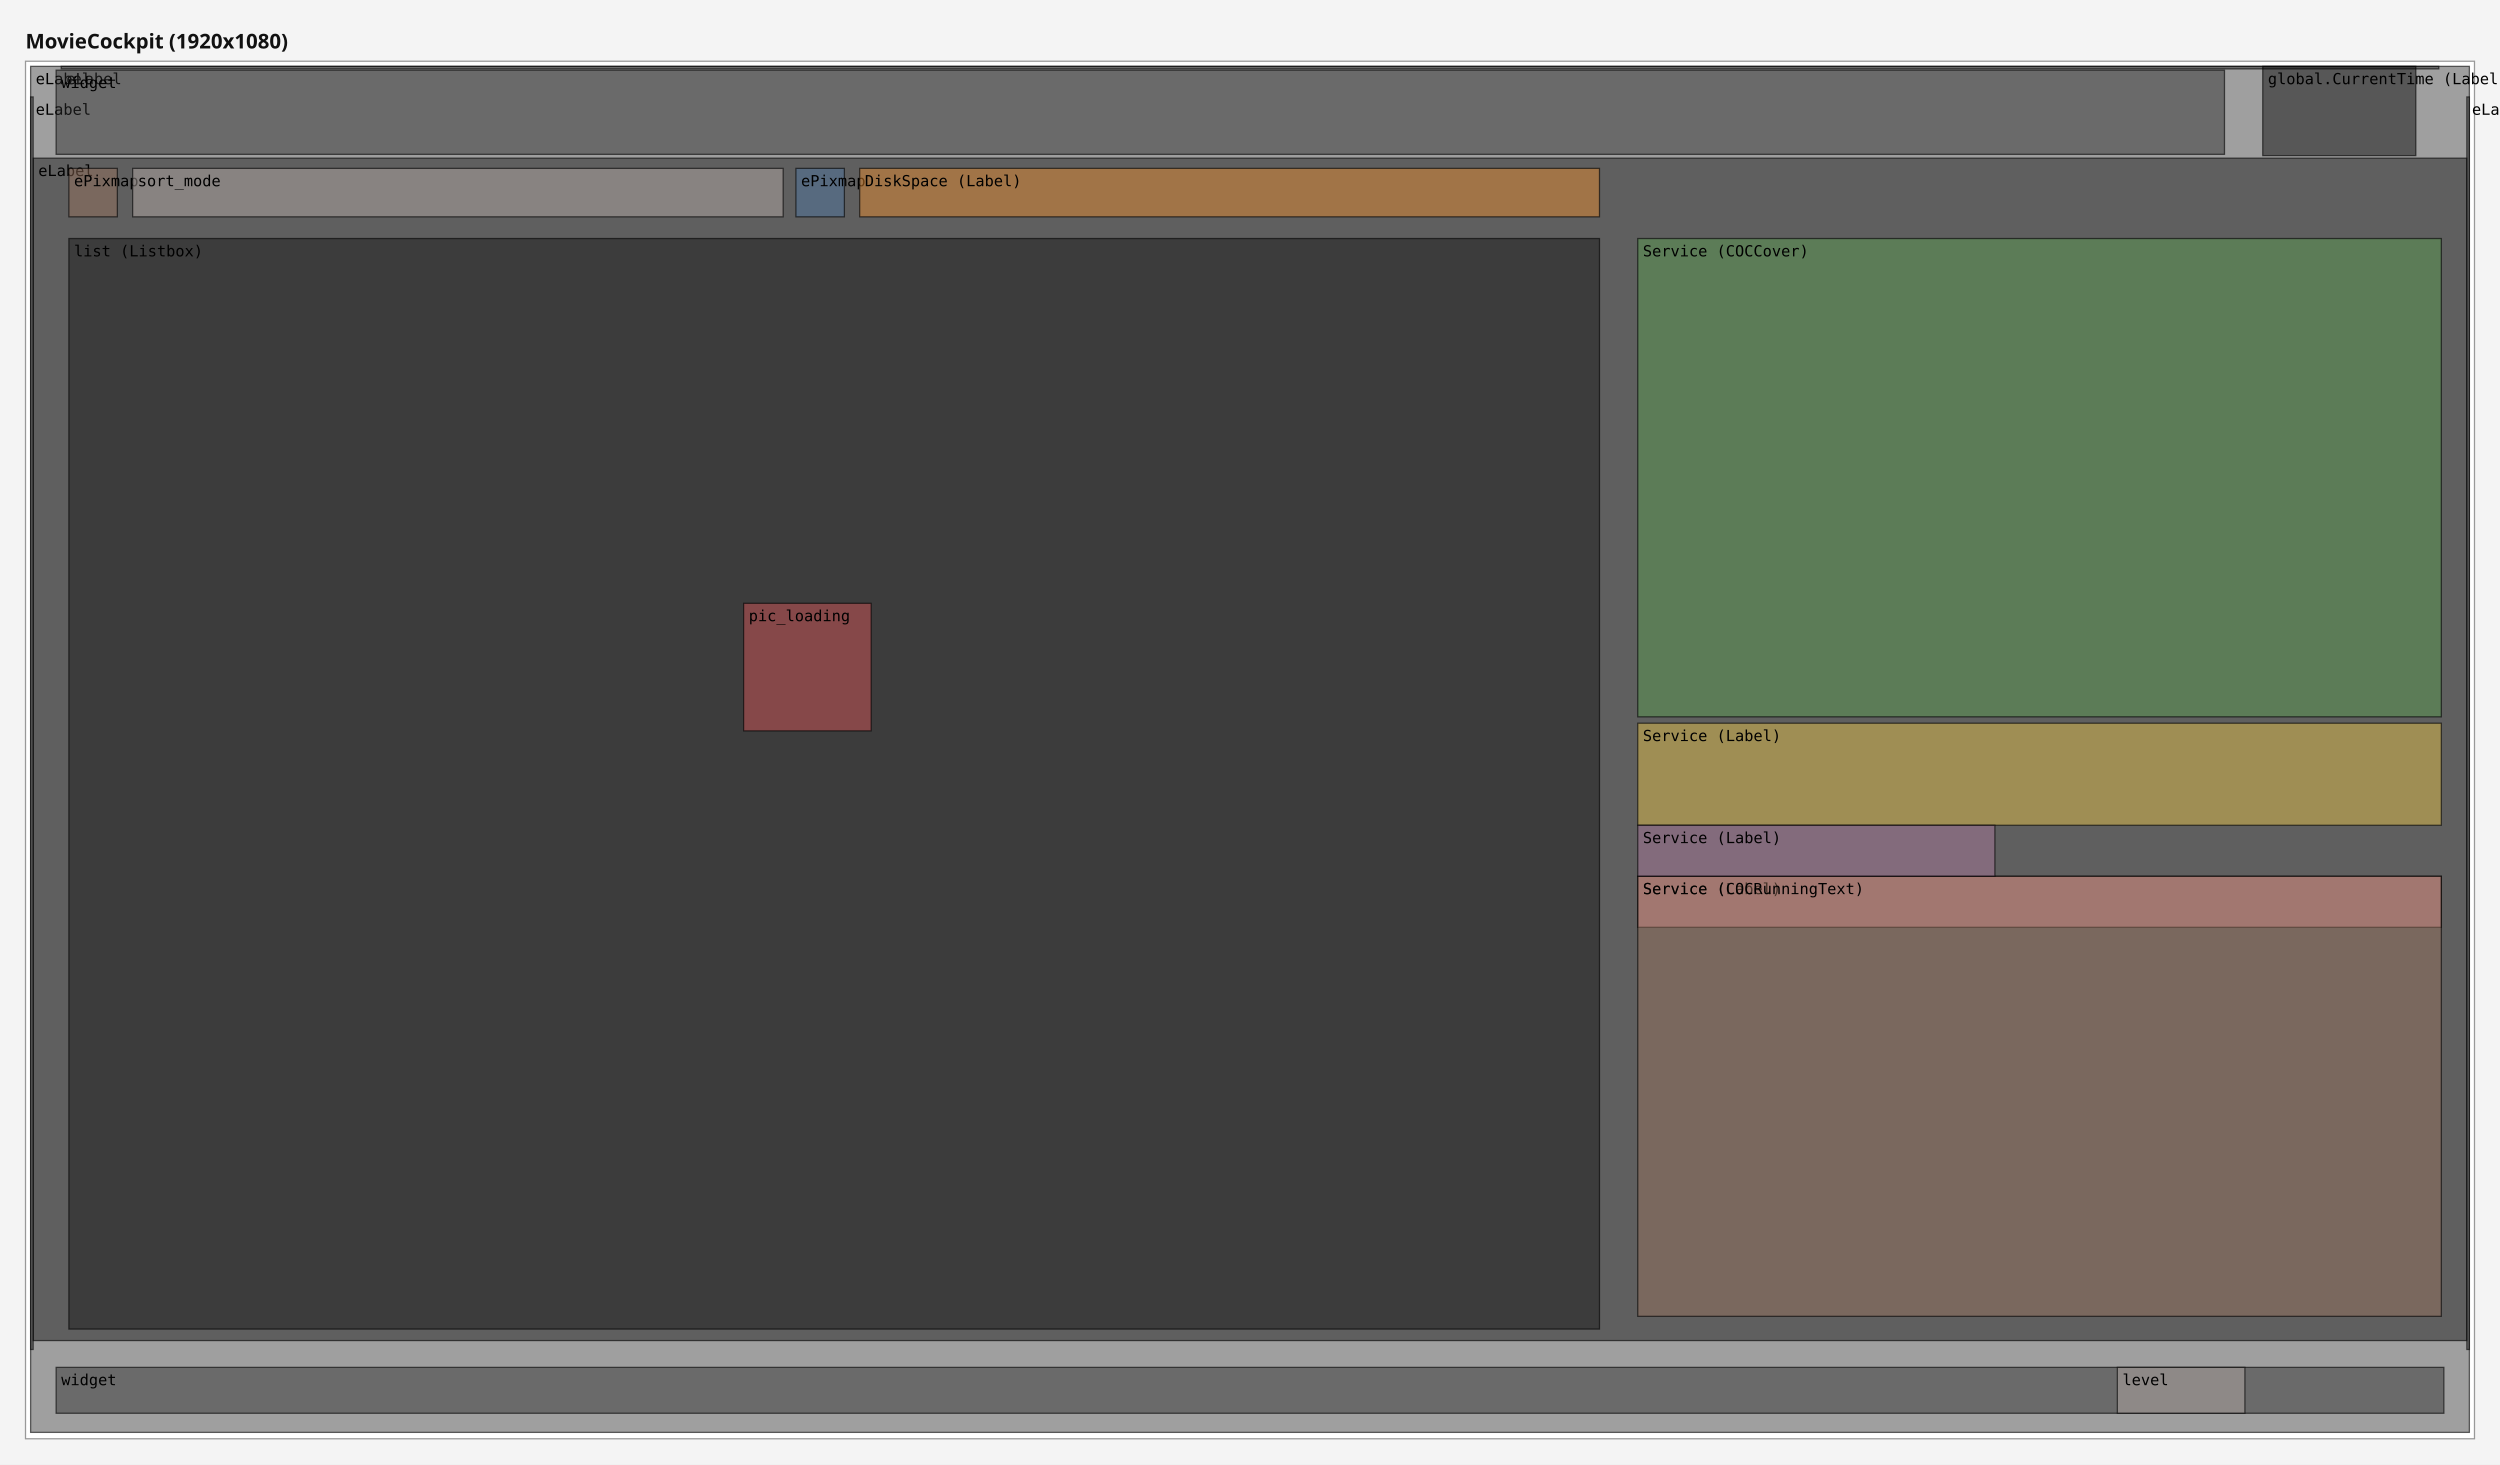
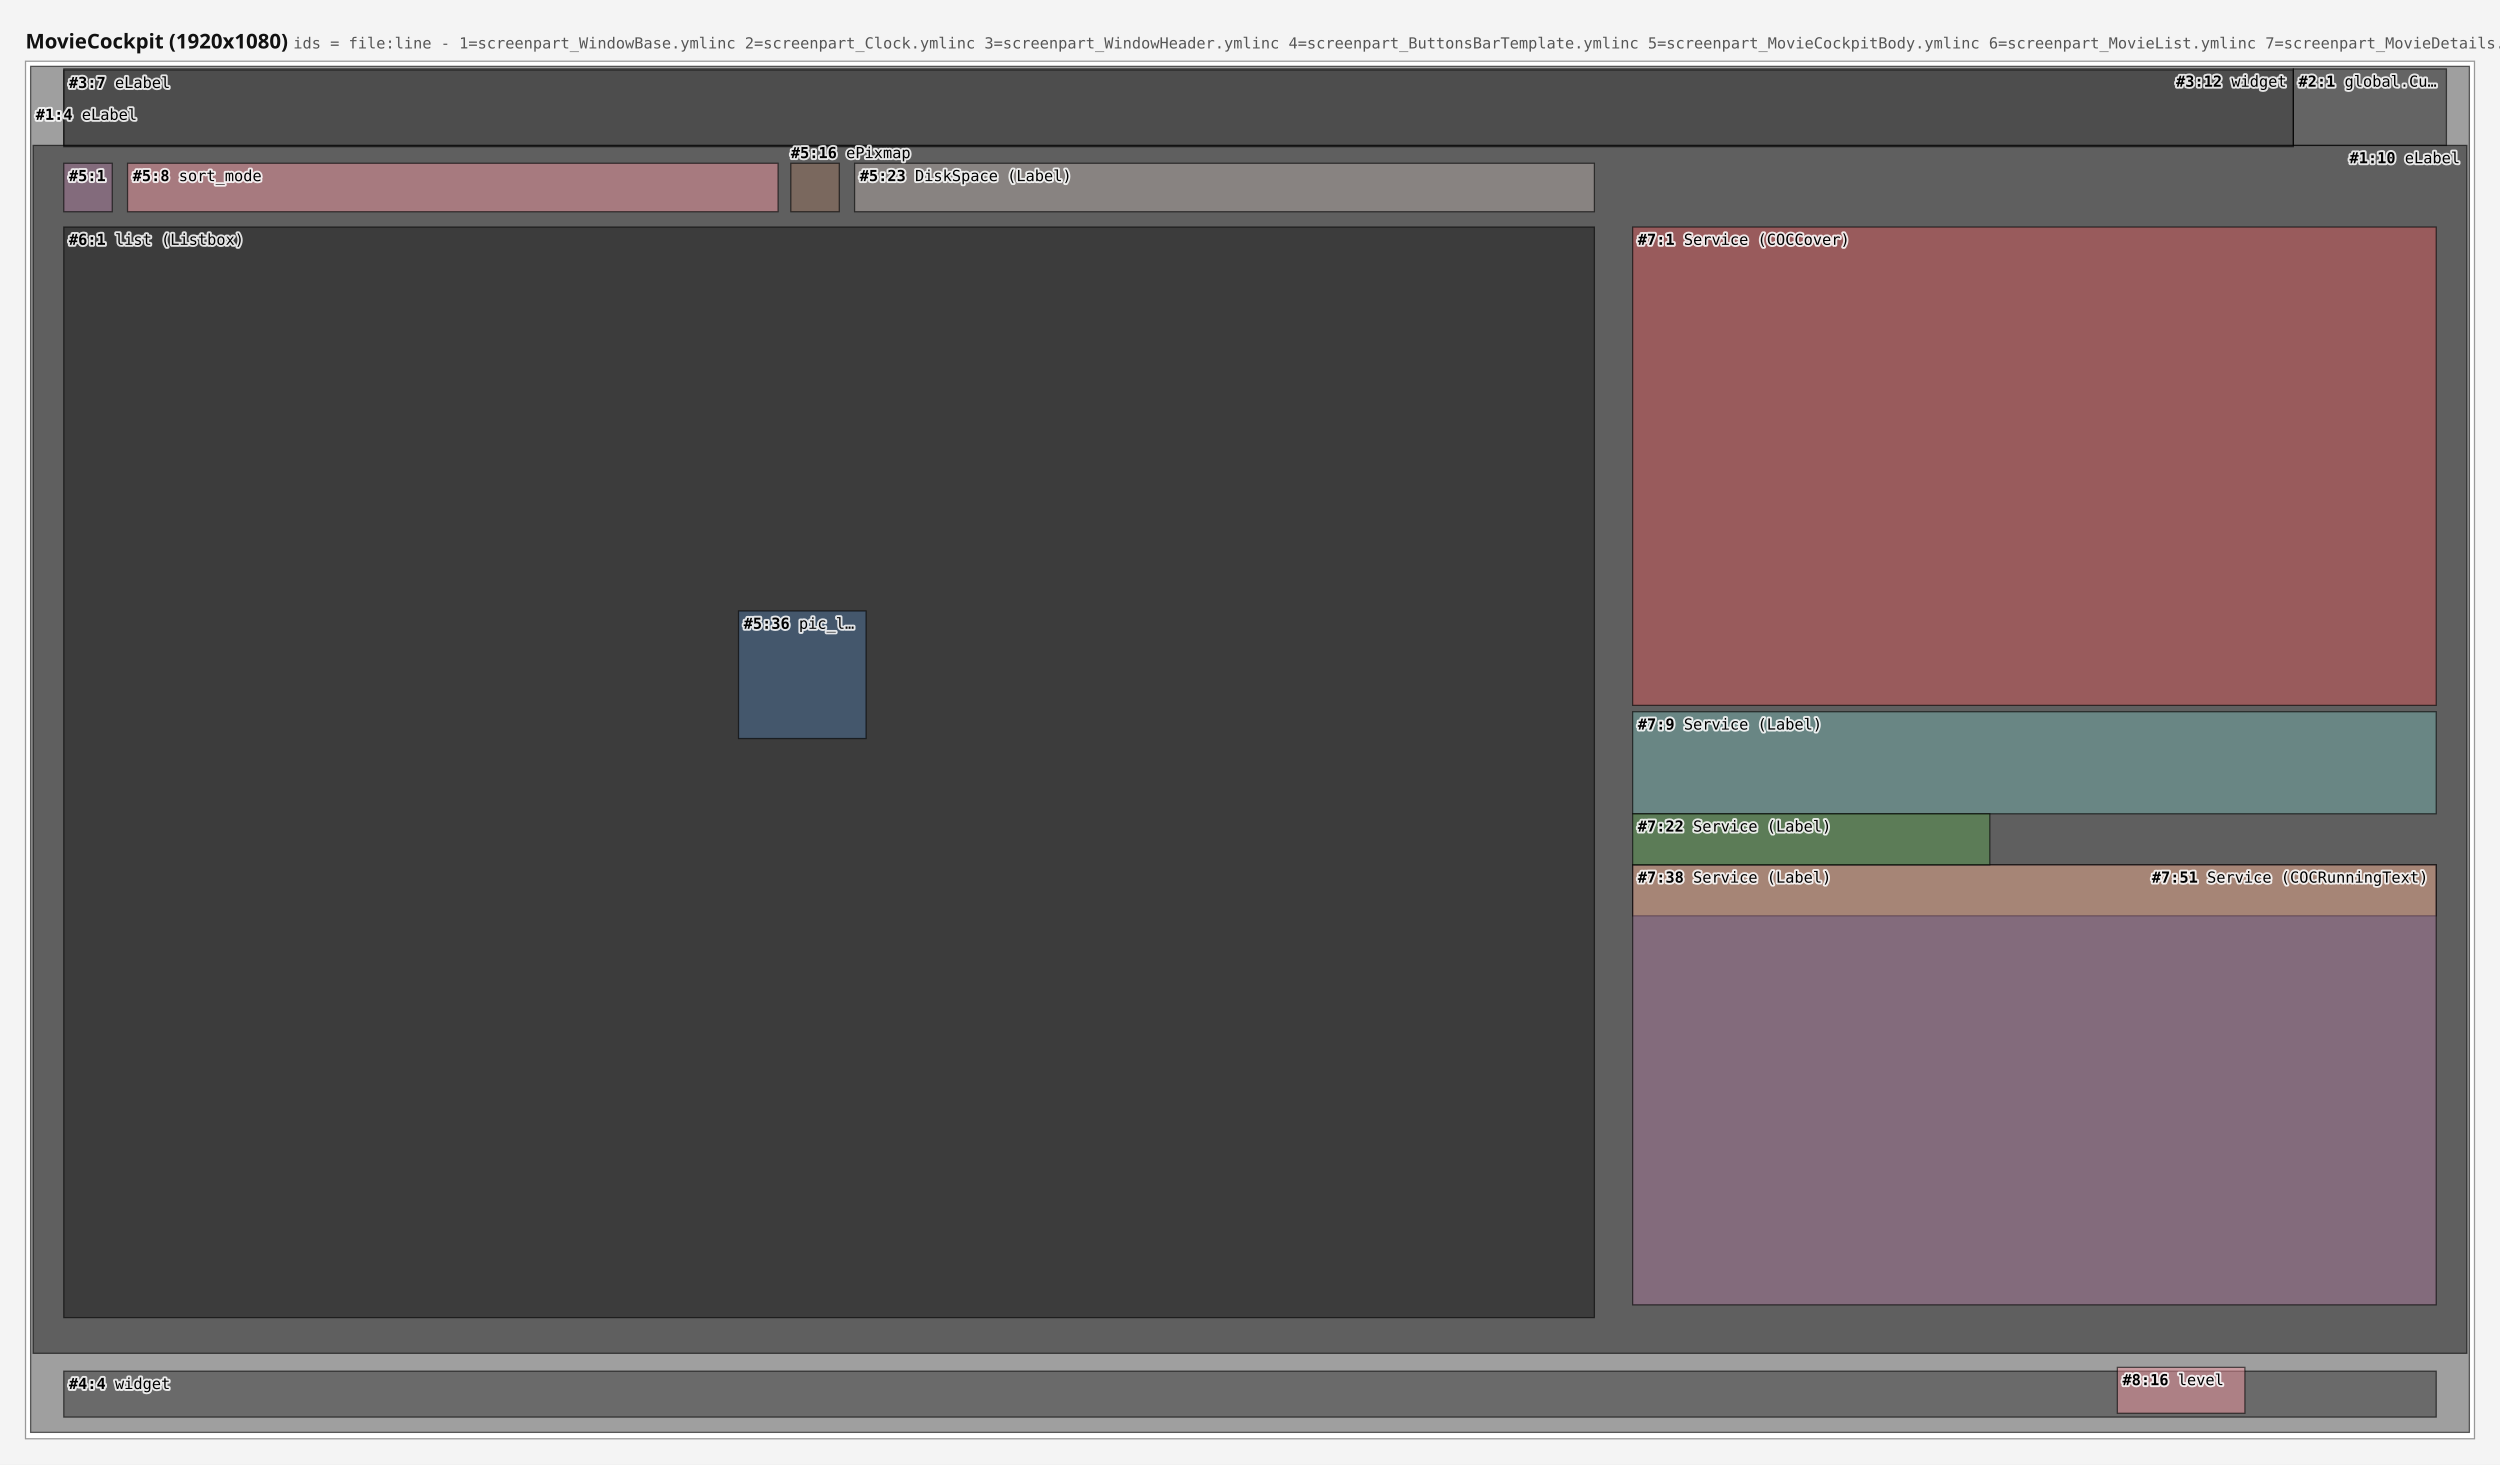
<svg xmlns="http://www.w3.org/2000/svg" width="1960" height="1148" viewBox="0 0 1960 1148">
  <rect x="0" y="0" width="1960" height="1148" fill="#f4f4f4" />
-   <text x="20" y="38" font-family="sans-serif" font-size="16" font-weight="bold" fill="#111111">MovieCockpit (1920x1080)</text>
+   <text x="20" y="38" font-family="sans-serif" font-size="16" font-weight="bold" fill="#111111">MovieCockpit (1920x1080) <tspan font-family="monospace" font-size="12" font-weight="normal" fill="#555555">ids = file:line - 1=screenpart_WindowBase.ymlinc  2=screenpart_Clock.ymlinc  3=screenpart_WindowHeader.ymlinc  4=screenpart_ButtonsBarTemplate.ymlinc  5=screenpart_MovieCockpitBody.ymlinc  6=screenpart_MovieList.ymlinc  7=screenpart_MovieDetails.ymlinc  8=screen_MovieCockpit.ymlinc</tspan>
+   </text>
  <g data-screen="0" transform="translate(20,48)">
    <rect x="0" y="0" width="1920" height="1080" fill="#ffffff" stroke="#999999" stroke-width="1" />
-     <g>
-       <rect data-ref="0:0" x="4" y="4" width="1912" height="1071" fill="#2c2c2c" fill-opacity="0.45" stroke="#000000" stroke-opacity="0.6" stroke-width="1" />
-       <text x="8" y="18" font-family="monospace" font-size="12" fill="#000000">eLabel</text>
-     </g>
-     <g>
-       <rect data-ref="0:1" x="6" y="76" width="1908" height="927" fill="#121212" fill-opacity="0.45" stroke="#000000" stroke-opacity="0.6" stroke-width="1" />
-       <text x="10" y="90" font-family="monospace" font-size="12" fill="#000000">eLabel</text>
-     </g>
-     <g>
-       <rect data-ref="0:2" x="28" y="4" width="1864" height="2" fill="#2c2c2c" fill-opacity="0.45" stroke="#000000" stroke-opacity="0.6" stroke-width="1" />
-       <text x="32" y="18" font-family="monospace" font-size="12" fill="#000000">eLabel</text>
-     </g>
-     <g>
-       <rect data-ref="0:3" x="4" y="28" width="2" height="982" fill="#2c2c2c" fill-opacity="0.45" stroke="#000000" stroke-opacity="0.6" stroke-width="1" />
-       <text x="8" y="42" font-family="monospace" font-size="12" fill="#000000">eLabel</text>
-     </g>
-     <g>
-       <rect data-ref="0:4" x="1914" y="28" width="2" height="982" fill="#2c2c2c" fill-opacity="0.45" stroke="#000000" stroke-opacity="0.6" stroke-width="1" />
-       <text x="1918" y="42" font-family="monospace" font-size="12" fill="#000000">eLabel</text>
-     </g>
-     <g>
-       <rect data-ref="0:5" x="24" y="7" width="1700" height="66" fill="#2c2c2c" fill-opacity="0.45" stroke="#000000" stroke-opacity="0.6" stroke-width="1" />
-       <text x="28" y="21" font-family="monospace" font-size="12" fill="#000000">widget</text>
-     </g>
-     <g>
-       <rect data-ref="0:8" x="34" y="84" width="38" height="38" fill="#9c755f" fill-opacity="0.45" stroke="#000000" stroke-opacity="0.6" stroke-width="1" />
-       <text x="38" y="98" font-family="monospace" font-size="12" fill="#000000">ePixmap</text>
-     </g>
-     <g>
-       <rect data-ref="0:9" x="84" y="84" width="510" height="38" fill="#bab0ac" fill-opacity="0.45" stroke="#000000" stroke-opacity="0.6" stroke-width="1" />
-       <text x="88" y="98" font-family="monospace" font-size="12" fill="#000000">sort_mode</text>
-     </g>
-     <g>
-       <rect data-ref="0:10" x="604" y="84" width="38" height="38" fill="#4e79a7" fill-opacity="0.45" stroke="#000000" stroke-opacity="0.6" stroke-width="1" />
-       <text x="608" y="98" font-family="monospace" font-size="12" fill="#000000">ePixmap</text>
-     </g>
-     <g>
-       <rect data-ref="0:11" x="654" y="84" width="580" height="38" fill="#f28e2b" fill-opacity="0.45" stroke="#000000" stroke-opacity="0.6" stroke-width="1" />
-       <text x="658" y="98" font-family="monospace" font-size="12" fill="#000000">DiskSpace (Label)</text>
-     </g>
-     <g>
-       <rect data-ref="0:13" x="34" y="139" width="1200" height="855" fill="#121212" fill-opacity="0.45" stroke="#000000" stroke-opacity="0.6" stroke-width="1" />
-       <text x="38" y="153" font-family="monospace" font-size="12" fill="#000000">list (Listbox)</text>
-     </g>
-     <g>
-       <rect data-ref="0:14" x="1264" y="139" width="630" height="375" fill="#59a14f" fill-opacity="0.45" stroke="#000000" stroke-opacity="0.6" stroke-width="1" />
-       <text x="1268" y="153" font-family="monospace" font-size="12" fill="#000000">Service (COCCover)</text>
-     </g>
-     <g>
-       <rect data-ref="0:17" x="1264" y="639" width="630" height="40" fill="#ff9da7" fill-opacity="0.45" stroke="#000000" stroke-opacity="0.6" stroke-width="1" />
-       <text x="1268" y="653" font-family="monospace" font-size="12" fill="#000000">Service (Label)</text>
-     </g>
-     <g>
-       <rect data-ref="0:18" x="1264" y="639" width="630" height="345" fill="#9c755f" fill-opacity="0.45" stroke="#000000" stroke-opacity="0.6" stroke-width="1" />
-       <text x="1268" y="653" font-family="monospace" font-size="12" fill="#000000">Service (COCRunningText)</text>
-     </g>
-     <g>
-       <rect data-ref="0:15" x="1264" y="519" width="630" height="80" fill="#edc948" fill-opacity="0.45" stroke="#000000" stroke-opacity="0.6" stroke-width="1" />
-       <text x="1268" y="533" font-family="monospace" font-size="12" fill="#000000">Service (Label)</text>
-     </g>
-     <g>
-       <rect data-ref="0:16" x="1264" y="599" width="280" height="40" fill="#b07aa1" fill-opacity="0.45" stroke="#000000" stroke-opacity="0.6" stroke-width="1" />
-       <text x="1268" y="613" font-family="monospace" font-size="12" fill="#000000">Service (Label)</text>
-     </g>
-     <g>
-       <rect data-ref="0:12" x="563" y="425" width="100" height="100" fill="#e15759" fill-opacity="0.45" stroke="#000000" stroke-opacity="0.6" stroke-width="1" />
-       <text x="567" y="439" font-family="monospace" font-size="12" fill="#000000">pic_loading</text>
-     </g>
-     <g>
-       <rect data-ref="0:7" x="24" y="1024" width="1872" height="36" fill="#2c2c2c" fill-opacity="0.45" stroke="#000000" stroke-opacity="0.6" stroke-width="1" />
-       <text x="28" y="1038" font-family="monospace" font-size="12" fill="#000000">widget</text>
-     </g>
-     <g>
-       <rect data-ref="0:6" x="1754" y="4" width="120" height="70" fill="#000000" fill-opacity="0.45" stroke="#000000" stroke-opacity="0.6" stroke-width="1" />
-       <text x="1758" y="18" font-family="monospace" font-size="12" fill="#000000">global.CurrentTime (Label)</text>
-     </g>
-     <g>
-       <rect data-ref="0:19" x="1640" y="1024" width="100" height="36" fill="#bab0ac" fill-opacity="0.45" stroke="#000000" stroke-opacity="0.6" stroke-width="1" />
-       <text x="1644" y="1038" font-family="monospace" font-size="12" fill="#000000">level</text>
+     <rect data-ref="0:0" data-src="screenpart_WindowBase.ymlinc:4" x="4" y="4" width="1912" height="1071" fill="#2c2c2c" fill-opacity="0.45" stroke="#000000" stroke-opacity="0.6" stroke-width="1" />
+     <rect data-ref="0:1" data-src="screenpart_WindowBase.ymlinc:10" x="6" y="66" width="1908" height="947" fill="#121212" fill-opacity="0.45" stroke="#000000" stroke-opacity="0.6" stroke-width="1" />
+     <rect data-ref="0:6" data-src="screenpart_MovieCockpitBody.ymlinc:1" x="30" y="80" width="38" height="38" fill="#b07aa1" fill-opacity="0.45" stroke="#000000" stroke-opacity="0.6" stroke-width="1" />
+     <rect data-ref="0:7" data-src="screenpart_MovieCockpitBody.ymlinc:8" x="80" y="80" width="510" height="38" fill="#ff9da7" fill-opacity="0.45" stroke="#000000" stroke-opacity="0.6" stroke-width="1" />
+     <rect data-ref="0:8" data-src="screenpart_MovieCockpitBody.ymlinc:16" x="600" y="80" width="38" height="38" fill="#9c755f" fill-opacity="0.45" stroke="#000000" stroke-opacity="0.6" stroke-width="1" />
+     <rect data-ref="0:9" data-src="screenpart_MovieCockpitBody.ymlinc:23" x="650" y="80" width="580" height="38" fill="#bab0ac" fill-opacity="0.45" stroke="#000000" stroke-opacity="0.6" stroke-width="1" />
+     <rect data-ref="0:11" data-src="screenpart_MovieList.ymlinc:1" x="30" y="130" width="1200" height="855" fill="#121212" fill-opacity="0.45" stroke="#000000" stroke-opacity="0.6" stroke-width="1" />
+     <rect data-ref="0:12" data-src="screenpart_MovieDetails.ymlinc:1" x="1260" y="130" width="630" height="375" fill="#e15759" fill-opacity="0.45" stroke="#000000" stroke-opacity="0.6" stroke-width="1" />
+     <rect data-ref="0:15" data-src="screenpart_MovieDetails.ymlinc:38" x="1260" y="630" width="630" height="40" fill="#edc948" fill-opacity="0.45" stroke="#000000" stroke-opacity="0.6" stroke-width="1" />
+     <rect data-ref="0:16" data-src="screenpart_MovieDetails.ymlinc:51" x="1260" y="630" width="630" height="345" fill="#b07aa1" fill-opacity="0.45" stroke="#000000" stroke-opacity="0.6" stroke-width="1" />
+     <rect data-ref="0:13" data-src="screenpart_MovieDetails.ymlinc:9" x="1260" y="510" width="630" height="80" fill="#76b7b2" fill-opacity="0.45" stroke="#000000" stroke-opacity="0.6" stroke-width="1" />
+     <rect data-ref="0:14" data-src="screenpart_MovieDetails.ymlinc:22" x="1260" y="590" width="280" height="40" fill="#59a14f" fill-opacity="0.45" stroke="#000000" stroke-opacity="0.6" stroke-width="1" />
+     <rect data-ref="0:10" data-src="screenpart_MovieCockpitBody.ymlinc:36" x="559" y="431" width="100" height="100" fill="#4e79a7" fill-opacity="0.45" stroke="#000000" stroke-opacity="0.6" stroke-width="1" />
+     <rect data-ref="0:5" data-src="screenpart_ButtonsBarTemplate.ymlinc:4" x="30" y="1027" width="1860" height="36" fill="#2c2c2c" fill-opacity="0.45" stroke="#000000" stroke-opacity="0.6" stroke-width="1" />
+     <rect data-ref="0:3" data-src="screenpart_WindowHeader.ymlinc:7" x="30" y="7" width="1748" height="60" fill="#2c2c2c" fill-opacity="0.45" stroke="#000000" stroke-opacity="0.6" stroke-width="1" />
+     <rect data-ref="0:2" data-src="screenpart_Clock.ymlinc:1" x="1778" y="6" width="120" height="60" fill="#1d1d1d" fill-opacity="0.45" stroke="#000000" stroke-opacity="0.6" stroke-width="1" />
+     <rect data-ref="0:4" data-src="screenpart_WindowHeader.ymlinc:12" x="30" y="6" width="1748" height="60" fill="#2c2c2c" fill-opacity="0.45" stroke="#000000" stroke-opacity="0.6" stroke-width="1" />
+     <rect data-ref="0:17" data-src="screen_MovieCockpit.ymlinc:16" x="1640" y="1024" width="100" height="36" fill="#ff9da7" fill-opacity="0.45" stroke="#000000" stroke-opacity="0.6" stroke-width="1" />
+     <g pointer-events="none" font-family="monospace" font-size="12" fill="#000000" stroke="#ffffff" stroke-width="3" stroke-opacity="0.85" stroke-linejoin="round" paint-order="stroke">
+       <text x="8" y="46">
+         <tspan font-weight="bold">#1:4</tspan> eLabel</text>
+       <text x="1822" y="80">
+         <tspan font-weight="bold">#1:10</tspan> eLabel</text>
+       <text x="34" y="94">
+         <tspan font-weight="bold">#5:1</tspan>
+       </text>
+       <text x="84" y="94">
+         <tspan font-weight="bold">#5:8</tspan> sort_mode</text>
+       <text x="600" y="76">
+         <tspan font-weight="bold">#5:16</tspan> ePixmap</text>
+       <text x="654" y="94">
+         <tspan font-weight="bold">#5:23</tspan> DiskSpace (Label)</text>
+       <text x="34" y="144">
+         <tspan font-weight="bold">#6:1</tspan> list (Listbox)</text>
+       <text x="1264" y="144">
+         <tspan font-weight="bold">#7:1</tspan> Service (COCCover)</text>
+       <text x="1264" y="644">
+         <tspan font-weight="bold">#7:38</tspan> Service (Label)</text>
+       <text x="1667" y="644">
+         <tspan font-weight="bold">#7:51</tspan> Service (COCRunningText)</text>
+       <text x="1264" y="524">
+         <tspan font-weight="bold">#7:9</tspan> Service (Label)</text>
+       <text x="1264" y="604">
+         <tspan font-weight="bold">#7:22</tspan> Service (Label)</text>
+       <text x="563" y="445">
+         <tspan font-weight="bold">#5:36</tspan> pic_l…</text>
+       <text x="34" y="1041">
+         <tspan font-weight="bold">#4:4</tspan> widget</text>
+       <text x="34" y="21">
+         <tspan font-weight="bold">#3:7</tspan> eLabel</text>
+       <text x="1782" y="20">
+         <tspan font-weight="bold">#2:1</tspan> global.Cu…</text>
+       <text x="1686" y="20">
+         <tspan font-weight="bold">#3:12</tspan> widget</text>
+       <text x="1644" y="1038">
+         <tspan font-weight="bold">#8:16</tspan> level</text>
    </g>
  </g>
</svg>
